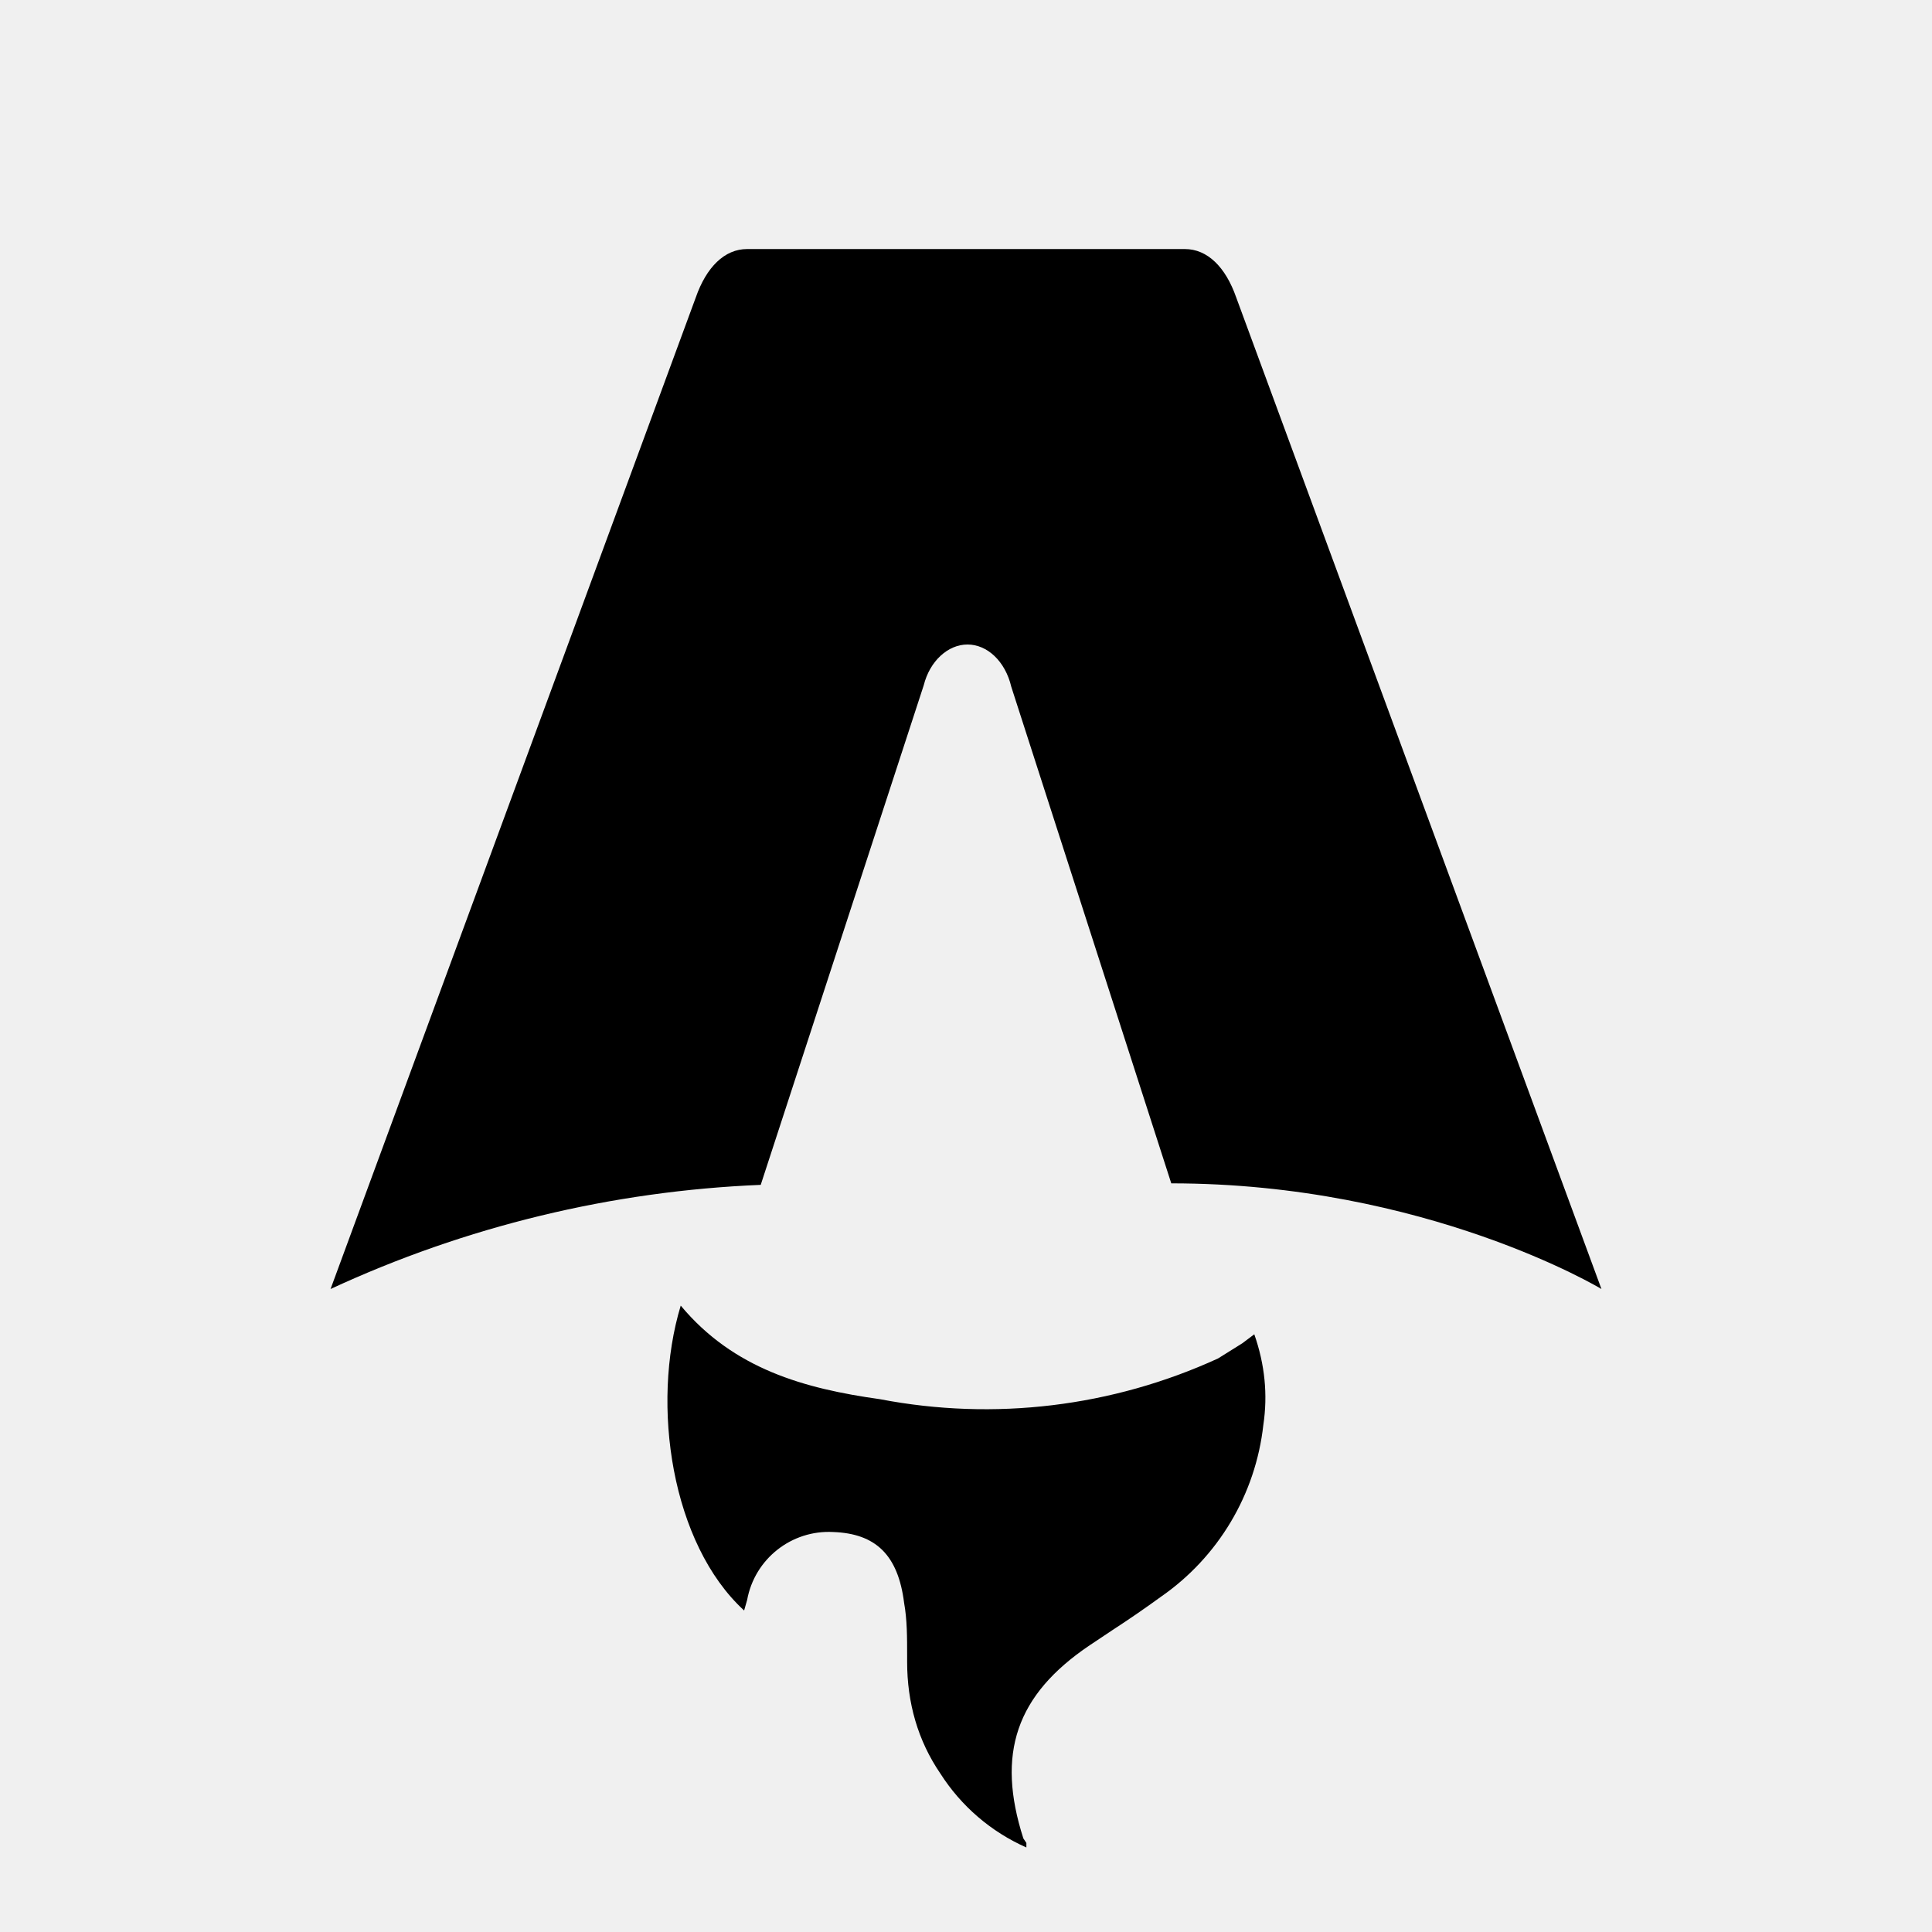
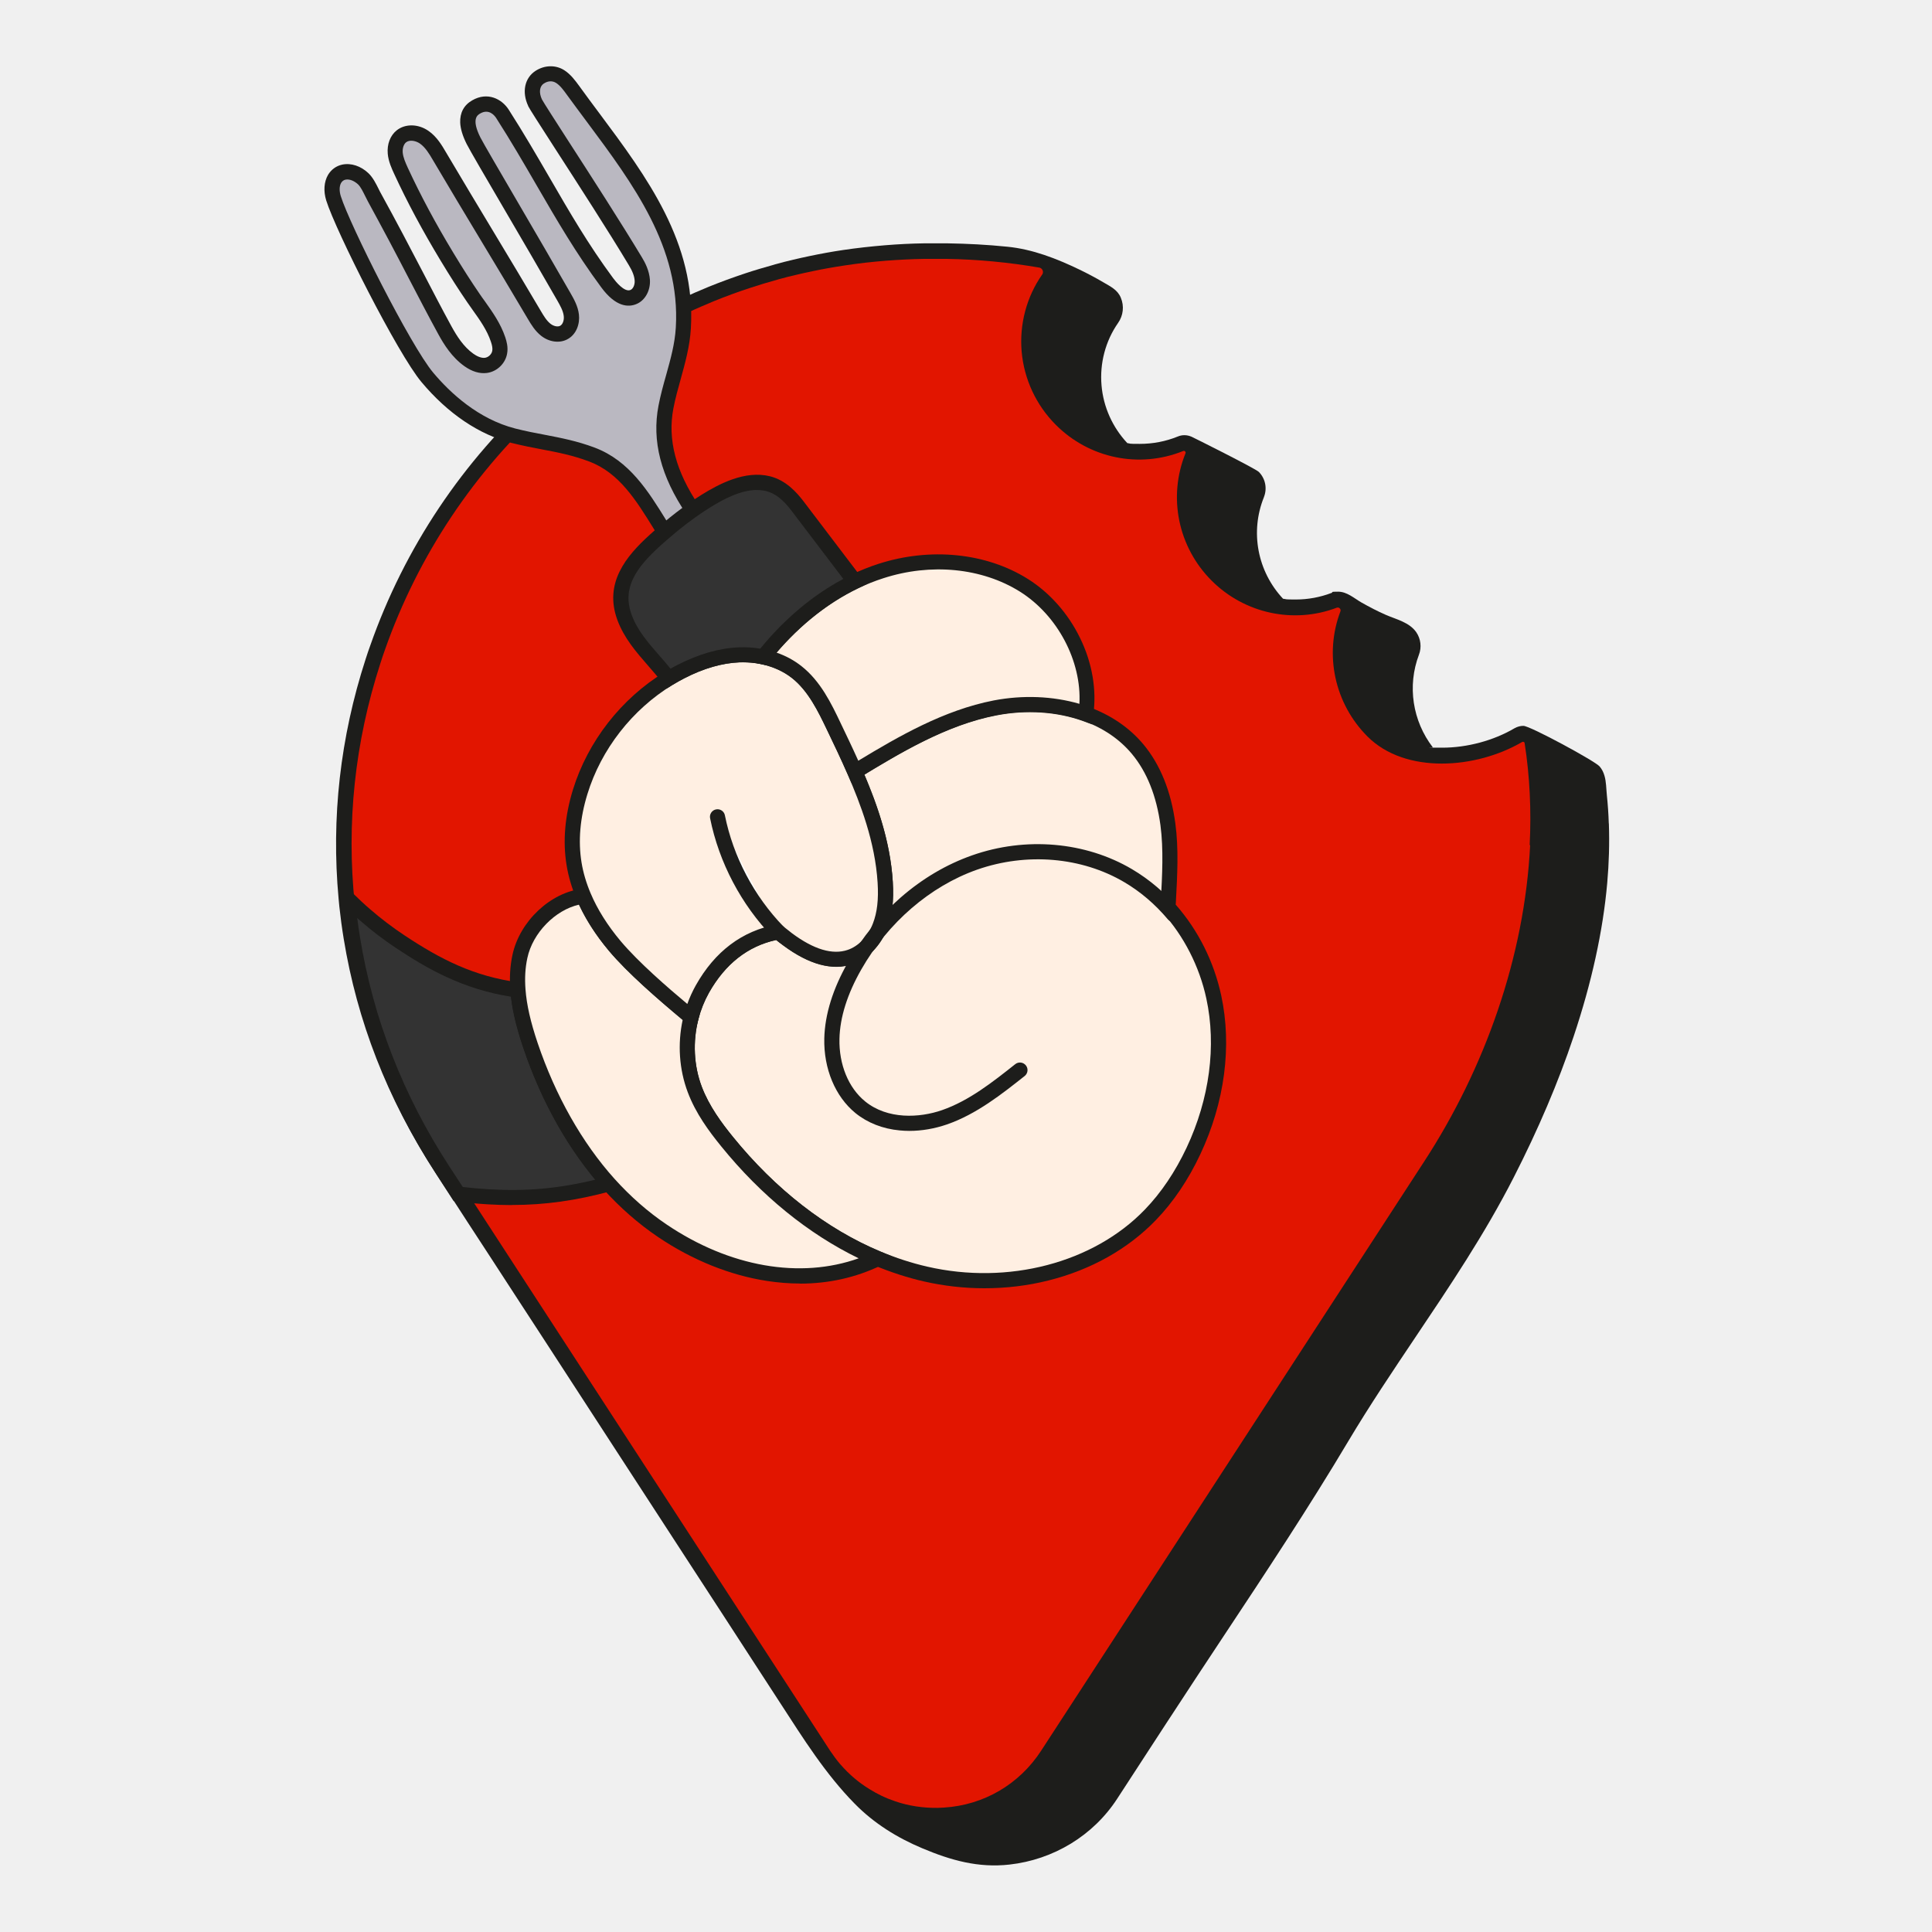
- <svg xmlns="http://www.w3.org/2000/svg" fill="none" viewBox="0 0 128 128">
-   <path d="M50.4 78.5a75.1 75.1 0 0 0-28.5 6.9l24.2-65.7c.7-2 1.9-3.2 3.4-3.2h29c1.5 0 2.7 1.2 3.4 3.2l24.2 65.7s-11.6-7-28.5-7L67 45.5c-.4-1.7-1.6-2.8-2.9-2.8-1.3 0-2.5 1.1-2.9 2.7L50.4 78.5Zm-1.1 28.2Zm-4.2-20.2c-2 6.6-.6 15.8 4.2 20.2a17.5 17.5 0 0 1 .2-.7 5.5 5.5 0 0 1 5.7-4.5c2.8.1 4.3 1.5 4.7 4.7.2 1.1.2 2.3.2 3.5v.4c0 2.7.7 5.2 2.2 7.4a13 13 0 0 0 5.7 4.9v-.3l-.2-.3c-1.8-5.6-.5-9.5 4.4-12.8l1.5-1a73 73 0 0 0 3.2-2.2 16 16 0 0 0 6.8-11.4c.3-2 .1-4-.6-6l-.8.6-1.6 1a37 37 0 0 1-22.4 2.7c-5-.7-9.7-2-13.2-6.2Z" />
-   <style>
-         path { fill: #000; }
-         @media (prefers-color-scheme: dark) {
-             path { fill: #FFF; }
-         }
+ <svg xmlns="http://www.w3.org/2000/svg" version="1.1" width="2000" height="2000">
+   <svg id="SvgjsSvg1010" version="1.1" viewBox="0 0 2000 2000">
+     <defs>
+       <style>
+       .st0 {
+         fill: #fff;
+       }
+ 
+       .st1 {
+         fill: #e21500;
+       }
+ 
+       .st2 {
+         fill: #333;
+       }
+ 
+       .st3 {
+         fill: #bab8c1;
+       }
+ 
+       .st4 {
+         fill: #1d1d1b;
+       }
+ 
+       .st5 {
+         fill: #ffefe2;
+       }
    </style>
+     </defs>
+     <path class="st4" d="M1665.4,852.3c-.3-9.8-1-19.6-2-29.3-.7-6.9-.6-13.8-2.5-20.1-1-3.4-2.5-6.6-5-9.5-4.5-5.4-71.9-42-78.9-42-3.1,0-6.1.8-8.8,2.3-.1,0-.3.2-.4.2h0s0,0,0,0c-21.8,12.8-49.1,20.1-74.9,20.1s-6.5-.1-9.7-.4c-20.9-27.2-26.6-63.5-14.3-95.9,2.9-7.6,1.9-16.3-2.7-23.1-7.1-10.4-20.8-13.4-31.6-18.1-8.7-3.8-17.1-8.2-25.4-12.9-7.4-4.3-14.9-11.1-23.9-11.1s-4.7.4-6.9,1.3c-11.9,4.5-24.3,6.8-37,6.8s-8.8-.3-13.2-.8c-26.5-28.3-34.3-69.2-19.8-105.1h0c0,0,0-.1,0-.1,3.6-9,1.5-19.3-5.3-26.1-3.5-3.5-69.1-36.3-69.6-36.4-2.3-1-4.8-1.6-7.4-1.6s-4.7.5-6.9,1.4c-12.6,5.1-25.8,7.6-39.3,7.6s-8.6-.3-12.9-.8c-15.3-16.3-24.8-37.4-26.7-59.7-2-23,4.1-46.1,17.2-64.8,5.3-7.6,6.4-17.3,2.8-25.9h0s0,0,0,0c-3.3-8.3-10.9-11.8-18.2-16.1-8-4.7-16.3-9.1-24.6-13.1-23.7-11.4-48.4-21.1-74.7-23.7-20.6-2.1-41.5-3.2-62.2-3.5-3.6,0-7.6,0-11.9,0s-8.3,0-11.9,0c-13.6.2-27.3.9-40.7,2-14.5,1.2-29.1,2.8-43.2,4.9-11.7,1.7-23.5,3.9-35,6.3-5.6,1.2-11.2,2.4-16.6,3.7-6.3,1.5-12.8,3.1-19.1,4.9l-.9.3h0s0,0,0,0c-10.1,2.8-20.3,5.8-30.2,9.1-12.6,4.2-25.2,8.8-37.5,13.8-9.5,3.9-18.9,8-28,12.2-11,5.2-21.9,10.6-32.3,16.3-41.1,22.2-79.7,49.4-114.9,80.7-79.1,70.5-139.7,161.1-175.1,262.1-.8,2.2-1.6,4.5-2.3,6.5-.8,2.5-1.7,5-2.5,7.6-26.3,81-35.7,164.4-28,247.9.3,2.8.5,5.6.8,8.4,1.2,11.1,2.7,22.3,4.5,33.2,13.8,84.9,45.2,165.5,93.5,239.8l16,24.6c1.6,2.5,3.3,5,4.9,7.6,4.6,7.1,9.2,14.2,13.8,21.3,7.1,10.9,14.2,21.9,21.4,32.8,9.2,14.1,18.3,28.2,27.5,42.3,10.8,16.5,21.5,33.1,32.3,49.6,11.9,18.3,23.8,36.6,35.6,54.8,12.5,19.3,25.1,38.6,37.6,57.9,12.8,19.6,25.5,39.2,38.3,58.9,12.5,19.2,25,38.5,37.5,57.7,11.8,18.1,23.6,36.3,35.4,54.4,10.6,16.3,21.2,32.7,31.8,49,9,13.8,18,27.6,26.9,41.4,23.3,35.9,46.2,72.5,76.4,103.2,20.1,20.5,44,35.3,70.2,46.3,29.5,12.4,57.7,20.4,90.1,16.8,45.5-5.1,86.7-29.9,111.6-68.3l37.8-58.1,14.4-22.1,3.1-4.7c18.1-27.8,36.7-56,54.8-83.3,43.4-65.5,88.2-133.2,129-201.7,21.8-36.6,46-72.6,69.4-107.5,35.3-52.6,71.9-106.9,101.8-165.5,25.4-49.7,46.3-98.7,62-145.7,18.7-55.8,30.5-109.4,34.9-159.3,1.8-20.4,2.4-40.8,1.7-61.3Z" />
+     <path class="st4" d="M1566.7,826.6s0,0-.1,0c0,0,0,0,.1,0Z" />
+     <path class="st1" d="M1584,874.8c-5.7,115.9-47.2,231.6-109.5,327.3,0,0-358.9,552.1-358.9,552.1l-37.8,58.1c-22.6,34.8-59.3,56.3-100.6,58.9-2.2.1-4.4.2-6.5.3-15.1.2-29.8-2-43.7-6.7-.5-.2-1.1-.4-1.6-.6-1.6-.6-3.2-1.2-4.9-1.8-.5-.2-1.1-.4-1.6-.6-1.1-.4-2.1-.9-3.2-1.4-2.1-.9-4.2-1.9-6.2-3-1-.5-2-1.1-3.1-1.6-2-1.1-4-2.3-6-3.5-1.5-.9-2.9-1.9-4.4-2.8-1.4-1-2.9-2-4.3-3-.9-.7-1.9-1.4-2.8-2.1-.5-.4-.9-.7-1.4-1.1-.9-.7-1.8-1.5-2.7-2.2-.4-.4-.9-.8-1.3-1.1-1.8-1.5-3.5-3.1-5.2-4.8-.4-.4-.8-.8-1.3-1.2-2.5-2.5-4.9-5.1-7.3-7.8-3.7-4.4-7.2-9.1-10.4-13.9l-396.7-610.2c-47-72.3-77.6-150.9-91-233.5-1.7-10.6-3.2-21.5-4.3-32.2-8.9-84,0-168,26.4-249.5.8-2.5,1.6-4.9,2.4-7.4.7-2.1,1.4-4.2,2.2-6.3,34.5-98.4,93.5-186.6,170.5-255.3,34.2-30.5,71.8-56.9,111.8-78.5,10.2-5.5,20.8-10.8,31.4-15.8,8.9-4.2,18.1-8.1,27.2-11.9,11.9-4.8,24.2-9.4,36.5-13.4,9.7-3.2,19.5-6.2,29.4-8.9l1-.3c6.1-1.7,12.3-3.3,18.6-4.7,5.4-1.3,10.8-2.5,16.2-3.6,11.2-2.4,22.7-4.4,34.1-6.1,13.8-2.1,28-3.7,42.1-4.8,13-1,26.3-1.7,39.6-1.9,3.7,0,7.6,0,11.6,0s7.9,0,11.6,0c32.3.5,64.6,3.6,95.9,9,2.3.4,3.2,2.1,3.5,2.8.3.7.9,2.6-.5,4.5-16.1,23-23.6,51.3-21.2,79.6,2.5,28.6,15,55.5,35.4,75.9,34.7,34.8,86.5,45.4,131.8,27.1.8-.3,1.4-.2,2,.4.6.6.7,1.2.4,2-18.3,45.3-7.7,97,27.1,131.8,34,34,84.8,45,129.5,28,1.5-.6,2.6.2,3.1.7.5.5,1.3,1.6.7,3.1-17,44.7-6,95.5,28,129.5,39.3,39.3,112.5,33.6,160.1,5.7,0,0,0,0,.1,0,1-.6,2.4,0,2.5,1.2,0,0,0,0,0,0,5.4,34.8,7,70.2,5.2,105.6Z" />
+     <g>
+       <path class="st5" d="M1235.6,1191.4c-11.4,24.2-26.1,47-44.8,66.3-58.2,60.3-151,80-232.7,61.1-17-3.9-33.5-9.3-49.5-16-60.9-25.5-114.1-69.5-155.9-121.1-13.4-16.5-26-34.1-33.5-54-9-23.7-10.1-50.3-3.8-74.8,2.6-10.1,6.5-19.9,11.7-29,17.6-31.2,43.1-52.7,78.4-59.2h0c3.2,2.7,6.5,5.2,9.9,7.7,18.8,13.9,42.7,25.8,64.8,18.3,14.5-4.9,25.4-17.7,30.9-32,5.5-14.3,6.2-30,5.3-45.3-2.5-39.8-15.5-77.7-31.5-114.5,45.7-27.7,92.7-55.9,145.2-66,31-6,64.6-4.4,94.1,6.3,20.7,7.5,39.3,19.5,53.5,36.5,18.2,21.8,27.6,49.7,31.4,77.9,3.8,28.1,1.7,57.7.1,86,23.6,25.9,40,58.5,47.4,92.8,11.5,53.3,2.2,109.9-21,159.3Z" />
+       <path class="st4" d="M1019,1333.6c-21,0-42.1-2.4-62.7-7.1-17-3.9-34.1-9.5-50.8-16.4-58.2-24.3-113.2-67-159-123.4-12.5-15.4-26.4-34-34.7-56.2-9.4-24.9-10.8-53.2-4-79.5,2.8-10.9,7-21.3,12.4-30.9,19.8-35.2,48-56.4,83.8-63l1-.2,3.5.3,1.9,1.6c3.1,2.5,6.3,5,9.5,7.5,22.5,16.7,41.9,22.5,57.6,17.1,11.2-3.8,21-14.1,26.1-27.5,4.3-11.2,5.9-24.6,4.8-42-2.6-42.4-17.9-82-30.9-111.9l-2.7-6.3,5.9-3.6c43.6-26.5,93-56.5,147.8-67,33.7-6.5,68.6-4.1,98.2,6.6,23.2,8.4,42.4,21.5,56.9,38.8,17.5,21,28.6,48.5,33.1,81.8,3.6,26.6,2,54.2.6,80.8,0,1.1-.1,2.3-.2,3.4,23.2,26.4,39.5,58.8,47.1,94,11.3,52.4,3.6,110.7-21.6,164.3h0c-12.5,26.6-28,49.6-46.2,68.4-28.9,29.9-67.4,51.5-111.3,62.4-21.5,5.4-43.8,8-66.1,8ZM803.4,973.1c-29.3,6.4-52.7,24.8-69.5,54.6-4.7,8.4-8.4,17.6-10.9,27.2-6,23.3-4.8,48.2,3.5,70.1,7.6,20,20.5,37.4,32.2,51.8,44.1,54.4,97,95.5,152.9,118.8,15.8,6.6,32.1,11.9,48.2,15.6,83.7,19.3,172.1-3.8,225.3-59,17-17.6,31.5-39.2,43.3-64.2,23.7-50.5,31-105.3,20.4-154.3-7.1-33.1-23.3-64.8-45.5-89.2l-2.2-2.4.2-3.3c.1-2.2.2-4.4.4-6.7,1.4-25.9,2.9-52.7-.4-77.8-4.1-30.3-14-55.2-29.6-73.9-12.7-15.2-29.6-26.7-50.2-34.2-27-9.8-58.9-11.9-89.9-5.9-49.6,9.6-95.8,36.6-136.8,61.5,12.8,30.2,26.9,69,29.4,110.9,1.2,19.8-.6,35.2-5.8,48.6-6.8,17.6-20.2,31.3-35.7,36.6-20.9,7.1-45.1.6-72-19.4-2.5-1.8-4.9-3.7-7.3-5.6Z" />
+     </g>
+     <path class="st0" d="M715.5,1052.9s0,0,0,0" />
+     <g>
+       <path class="st3" d="M687.9,550.6c-20.8-33.2-39-66.4-75.1-80-28.4-10.8-52-12.1-81.5-19.6-35.4-9-65.7-32.5-89.1-60.4-23.5-27.9-87.5-154.3-97.1-185.3-4.1-13.1.3-25,10.7-27.2,7.2-1.5,14.8,1.8,20.1,6.9,5.1,4.9,8.4,13.5,11.7,19.5,7.6,13.7,15,27.5,22.3,41.3,16.9,31.9,33.2,64.2,50.4,95.9s13.9,23,24.9,30.8c5.2,3.6,11.3,6.5,17.6,5.7,7.1-.9,13.2-6.8,14.4-13.8.7-4.4-.3-8.9-1.7-13.1-5.4-16.1-16-29.1-25.5-42.9-9.6-14-18.7-28.4-27.5-42.9-17.3-28.7-33.4-58.3-47.5-88.7-2.7-5.9-5.4-11.9-6-18.3-.6-6.4,1.3-13.5,6.4-17.5,6.6-5.3,16.7-3.9,23.6,1,6.9,4.8,11.4,12.3,15.7,19.6,33.7,56.9,64.5,107.4,98.2,164.3,3.3,5.6,6.8,11.4,11.9,15.4,5.2,4,12.5,5.9,18.3,2.9,6.2-3.2,8.9-11,8.1-17.9-.8-6.9-4.3-13.2-7.8-19.3-32.5-57-87.6-149.7-93.4-161.4-5.9-11.7-10.7-27.2,2.6-35s23.5,1.2,27.3,7.1c39.7,61.8,65.3,116.6,108.4,174.8,6.6,9,16.8,19.1,27.2,14.9,6.5-2.6,9.7-10.4,9.3-17.4-.5-7-3.6-13.6-7.2-19.7-34.9-58.1-99.9-156.2-103.8-164-5.1-11.1-2.8-21.5,4.7-26.4s15.6-4.3,21.2-.7c5.6,3.6,9.6,9,13.5,14.4,53.7,74.4,119.9,148,114.2,245.8-1.7,28.7-12.6,54-18,81.9-7.5,39.1,5.9,74.5,27.7,106.7" />
+       <path class="st4" d="M681.3,554.7c-1.6-2.5-3.1-5.1-4.7-7.6-18.3-29.6-35.7-57.6-66.5-69.3-17.2-6.5-32.7-9.5-49.1-12.6-10-1.9-20.3-3.9-31.5-6.7-33.6-8.6-65.8-30.3-93.2-63-24.6-29.3-88.7-156.3-98.6-188-3-9.7-2.3-19.3,1.9-26.5,3.3-5.5,8.5-9.3,14.7-10.6,9.1-1.9,19.2,1.4,27.1,8.9,4.7,4.5,7.8,10.8,10.6,16.4.9,1.8,1.7,3.5,2.6,5,7.3,13.2,14.2,26.1,22.4,41.5,6.8,12.9,13.7,26,20.3,38.7,9.8,18.8,19.8,38.2,30.1,57,5.4,9.8,12.3,20.9,22.5,28.2,3.2,2.3,7.9,4.8,12.1,4.3,3.6-.5,7-3.7,7.6-7.3.4-2.3,0-5.2-1.4-9.3-4-12-11.3-22.3-19.1-33.2-1.8-2.5-3.6-5.1-5.4-7.7-8.7-12.7-17.5-26.4-27.7-43.3-18.7-31-34.4-60.2-47.9-89.5-2.5-5.4-6-12.9-6.7-20.9-.9-9.9,2.6-19,9.3-24.3,8.8-7,22.4-6.8,33,.7,8.5,5.9,13.8,14.9,18,22.1,16.8,28.4,33.2,55.7,49.1,82.1,15.9,26.4,32.3,53.7,49.1,82.2,2.9,4.9,5.9,10,10,13.2,3.2,2.5,7.4,3.4,9.9,2.1,2.7-1.4,4.3-5.7,3.8-10.1-.6-5.5-3.8-11-6.8-16.3-15.6-27.3-36.2-62.6-54.4-93.7-20.2-34.5-36.1-61.8-39.3-68.1-4.2-8.4-6.4-15.7-6.7-22.1-.4-10.2,3.8-18.2,12.4-23.1,15.8-9.2,30.7-1.5,37.8,9.6,15.7,24.5,29.3,48,42.5,70.7,20.5,35.4,39.8,68.8,65.6,103.7,2.6,3.5,11.6,14.8,17.9,12.3,2.8-1.1,4.7-5.4,4.4-9.7-.3-4.6-2.2-9.7-6.1-16.1-20.9-34.9-52.6-83.9-75.7-119.7-18-27.9-26.7-41.5-28.4-44.8v-.2c-6.8-14.4-3.7-29,7.5-36.3,9.4-6.1,20.8-6.4,29.7-.8,6.9,4.4,11.7,11.1,15.6,16.4,6.8,9.4,13.9,19,20.8,28.2,49.2,66,100,134.3,94.8,222.6-1.1,18.6-5.9,35.8-10.5,52.5-2.8,9.9-5.6,20.1-7.6,30.4-6.2,32.3,2.4,65.3,26.5,100.8l-13,8.8c-26.5-39.1-36-75.9-28.9-112.5,2.1-10.9,5-21.4,7.9-31.6,4.6-16.6,9-32.2,10-49.2,4.9-82.6-44.2-148.6-91.7-212.4-6.9-9.3-14.1-18.9-21-28.4-3.4-4.7-6.9-9.6-11.3-12.4-1.4-.9-6.4-3.5-12.7.7-4.4,2.9-5.2,9.3-1.9,16.4,1.6,3.1,14.2,22.6,27.5,43.3,23.2,35.9,54.9,85.1,76,120.2,3.3,5.4,7.6,13.7,8.3,23.2.7,11.2-5.1,21.6-14.1,25.2-8.2,3.4-21.3,3.1-36.4-17.5-26.3-35.6-45.9-69.4-66.6-105.1-13.1-22.6-26.6-45.9-42.1-70.1-1.6-2.4-7.4-10-16.7-4.5-2.5,1.5-9.3,5.4.4,24.7,3,5.9,19.6,34.3,38.8,67.2,18.2,31.2,38.8,66.5,54.4,93.8,3.5,6.1,7.8,13.6,8.8,22.3,1.1,9.2-2.3,20.7-12.3,25.8-8,4.1-18.5,2.7-26.7-3.7-6.4-5-10.4-11.7-13.9-17.6-16.8-28.5-33.2-55.7-49.1-82.1-15.9-26.4-32.3-53.7-49.1-82.2-3.8-6.5-7.8-13.2-13.5-17.2-4.2-2.9-10.6-4.2-14.3-1.3-2.5,2-3.9,6.2-3.5,10.7.5,5,2.6,9.9,5.3,15.8,13.3,28.7,28.7,57.5,47.1,87.9,10,16.6,18.7,30.1,27.2,42.5,1.7,2.5,3.5,5.1,5.3,7.5,8.1,11.4,16.4,23.1,21.2,37.3,1.5,4.5,3.1,10.4,2,16.8-1.7,10.5-10.6,19-21.1,20.3-7.4.9-15.2-1.4-23.1-7-13-9.2-21.4-22.7-27.2-33.4-10.4-19-20.5-38.5-30.3-57.3-6.6-12.7-13.4-25.8-20.2-38.6-8.2-15.3-15-28.1-22.2-41.2-1-1.8-2-3.8-2.9-5.7-2.2-4.4-4.6-9.4-7.3-12-3.2-3-8.3-5.9-13.1-4.9-1.9.4-3.3,1.5-4.4,3.2-2,3.3-2.1,8.6-.4,13.9,9.2,29.4,72.2,154.7,95.6,182.6,17.6,21,46.7,48.1,85,57.9,10.7,2.7,20.8,4.7,30.6,6.5,17.1,3.3,33.3,6.4,51.7,13.3,35.9,13.6,55.4,45.1,74.3,75.7,1.5,2.5,3.1,5,4.7,7.5l-13.3,8.3Z" />
+     </g>
+     <g>
+       <path class="st2" d="M630.4,1225.6c-42.4,11.4-79.4,16-125.2,13.3-3.3-.2-6.6-.4-9.9-.7-7-.6-14-1.3-21-2.2l-16-24.6c-48.3-74.2-79.7-154.9-93.5-239.8-1.8-10.9-3.3-22-4.5-33.2-.3-2.8-.6-5.6-.8-8.4,5.9,5.9,12,11.6,18.4,17.1,11.5,10,23.6,19.2,36.3,27.7,39.5,26.2,75,43.8,121.9,50,1.4,19.3,6.7,38.6,12.9,57.1,17.7,52.4,44.5,102.7,81.3,143.6Z" />
+       <path class="st4" d="M529.8,1247.5c-8.2,0-16.5-.3-25.1-.8-3.3-.2-6.7-.4-10.1-.7-7.2-.6-14.4-1.3-21.4-2.2l-3.6-.5-17.9-27.6c-48.8-75.1-80.7-156.8-94.6-242.8-1.8-10.9-3.3-22.2-4.5-33.6-.3-2.8-.6-5.7-.8-8.5l-2-21.5,15.3,15.2c5.8,5.7,11.8,11.4,18,16.7,11.3,9.8,23.3,18.9,35.5,27,37.4,24.8,71.9,42.6,118.6,48.8l6.3.8.5,6.4c1.2,15.9,5.2,33.4,12.5,55.2,18.5,54.7,46,103.4,79.7,140.9l8.5,9.5-12.3,3.3c-36.4,9.8-68.3,14.3-102.6,14.3ZM478.9,1228.7c5.6.7,11.3,1.3,17.1,1.7,3.2.3,6.5.5,9.7.7,39.2,2.3,72-.6,110.6-9.9-31.3-37.6-57-84.5-74.6-136.7-6.8-20.3-10.9-37.2-12.7-52.7-49.5-7.8-86.5-28.7-119-50.4-12.8-8.5-25.3-18-37.1-28.3-1-.9-2.1-1.8-3.1-2.7.9,6.8,1.8,13.5,2.9,20,13.6,83.8,44.6,163.5,92.3,236.8l14,21.5Z" />
+     </g>
+     <g>
+       <path class="st5" d="M908.6,1302.8c-72.1,34.7-156.6,16-222.9-28.7-20.5-13.8-38.9-30.2-55.3-48.4-36.8-40.9-63.7-91.2-81.3-143.6-6.2-18.5-11.4-37.8-12.9-57.1-.9-11.7-.4-23.3,2-34.8,6.5-30.5,34.8-58.9,65.9-62.3,7.9,18.6,19.2,35.9,32.2,51.4,20.6,24.5,54.5,53.3,79.1,73.8-6.3,24.5-5.2,51.1,3.8,74.8,7.5,19.9,20.1,37.5,33.5,54,41.9,51.6,95,95.6,155.9,121.1Z" />
+       <path class="st4" d="M828.2,1328.7c-11.2,0-22.7-.9-34.4-2.7-38.3-5.9-77.2-21.6-112.5-45.4-20.3-13.7-39.4-30.4-56.8-49.7-35.1-39-63.8-89.6-82.9-146.4-7.8-23-12-41.8-13.3-59-1-13-.3-25.5,2.2-37,7.4-34.7,39.3-64.8,72.7-68.5l5.8-.6,2.3,5.4c7,16.6,17.5,33.3,31,49.4,21.5,25.7,59.8,57.5,78.1,72.8l3.8,3.2-1.2,4.8c-6,23.3-4.8,48.2,3.5,70.1,7.6,20,20.5,37.4,32.2,51.8,44.1,54.4,97,95.5,152.9,118.8l16.1,6.7-15.7,7.6c-26,12.5-54.1,18.8-83.8,18.8ZM599.4,936.5c-24.6,5.5-48,29.2-53.5,55.3-2.2,10.2-2.8,20.8-1.9,32.5,1.2,15.9,5.2,33.5,12.5,55.2,18.5,54.8,46.1,103.5,79.7,140.9,16.5,18.3,34.6,34.2,53.9,47.2,65.3,44.1,138.3,56.6,198.8,35-52-25.2-101-64.9-142.3-115.9-12.5-15.4-26.4-34-34.7-56.2-8.8-23.4-10.6-49.7-5.2-74.7-27.5-23-57.5-49.1-76.4-71.6-13-15.5-23.4-31.5-30.9-47.7Z" />
+     </g>
+     <g>
+       <path class="st5" d="M911.1,958.6c-5.5,14.3-16.4,27.1-30.9,32-22.1,7.5-46.1-4.3-64.8-18.3-3.4-2.5-6.6-5.1-9.9-7.7h0c-35.3,6.5-60.8,27.9-78.4,59.2-5.1,9.1-9,18.9-11.7,29-24.6-20.5-58.6-49.2-79.1-73.8-13-15.5-24.4-32.8-32.2-51.4-4.6-10.8-8-22-9.9-33.7-4-24.8-1-50.4,6.3-74.4,14.9-48.5,48.3-91,91.5-117.4,4.2-2.6,8.5-5,12.8-7.2,18.8-9.7,39.3-16.5,60.5-17.3,8.3-.3,16.7.4,24.8,2.1,12.6,2.7,24.6,7.9,34.7,15.8,18,14.2,28.5,35.6,38.4,56.3,7.4,15.4,14.8,31,21.7,46.8,16,36.8,29,74.7,31.5,114.5.9,15.3.2,31-5.3,45.3Z" />
+       <path class="st4" d="M719.9,1066.8l-9.5-7.9c-28.5-23.7-60.3-51.2-80.1-74.7-14.5-17.3-25.8-35.3-33.4-53.3-5-11.7-8.5-23.7-10.4-35.4-4-24.5-1.8-50.7,6.6-78,15.4-50,50-94.4,95-121.8,4.4-2.7,8.9-5.2,13.3-7.5,21.9-11.3,43.4-17.4,63.7-18.2,9.1-.3,18.1.4,26.7,2.3,14.4,3.1,27.2,8.9,37.9,17.3,19.8,15.6,30.9,38.7,40.6,59.1,6.5,13.6,14.6,30.5,21.8,47,13.5,31,29.4,72.4,32.1,117.2,1.2,19.8-.6,35.2-5.8,48.6-6.8,17.6-20.2,31.3-35.7,36.6-20.9,7.1-45.1.6-72-19.4-2.5-1.8-4.9-3.7-7.3-5.6-29.3,6.4-52.7,24.8-69.5,54.6-4.7,8.4-8.4,17.6-10.9,27.2l-3.1,12ZM769.3,685.6c-1.2,0-2.4,0-3.6,0-18,.7-37.3,6.2-57.2,16.5-4.1,2.1-8.2,4.4-12.3,6.9-41.8,25.5-73.9,66.7-88.1,113-7.7,24.9-9.7,48.7-6.1,70.8,1.7,10.5,4.9,21.3,9.4,31.9,7,16.6,17.5,33.3,31,49.4,18.5,22,49.1,48.5,69.1,65.2,2.4-6.7,5.4-13.2,8.8-19.3,19.8-35.2,48-56.4,83.8-63l1-.2,3.5.3,1.9,1.6c3.1,2.5,6.3,5,9.5,7.5,22.5,16.7,41.9,22.5,57.6,17.1,11.2-3.8,21-14.1,26.1-27.5h0c4.3-11.2,5.9-24.6,4.8-42-2.6-42.4-17.9-82-30.9-111.9-7.1-16.3-15.1-33-21.6-46.5-9-18.8-19.3-40.2-36.2-53.5-8.8-6.9-19.4-11.7-31.4-14.3-6.2-1.3-12.7-2-19.2-2Z" />
+     </g>
+     <g>
+       <path class="st5" d="M1124.2,739c-29.4-10.7-63.1-12.2-94.1-6.3-52.5,10.1-99.5,38.3-145.2,66-6.9-15.8-14.3-31.3-21.7-46.8-9.9-20.7-20.4-42.1-38.4-56.3-10.1-8-22.1-13.1-34.7-15.8,25.7-32.5,57.7-60.2,94.7-78,8.7-4.2,17.8-7.8,27.1-10.8,48.7-15.8,104.7-12.4,148.1,14.8,43.4,27.2,71.6,82.5,64.2,133.2Z" />
+       <path class="st4" d="M881.3,810.1l-3.6-8.2c-7.1-16.3-15.1-33-21.6-46.5-9-18.8-19.3-40.2-36.2-53.5-8.8-6.9-19.4-11.7-31.4-14.3l-12.4-2.6,7.8-9.9c27.9-35.3,61.6-63,97.5-80.2,9.2-4.4,18.6-8.2,28-11.2,53.6-17.3,111.4-11.5,154.6,15.6,22.5,14.1,41.7,35.7,54,61,12.7,25.8,17.5,54.2,13.7,80l-1.4,9.5-9-3.3c-27-9.8-58.9-11.9-89.9-5.9-52,10-100.2,39.2-142.6,65l-7.7,4.7ZM803.9,675.6c9.6,3.3,18.2,8,25.8,14,19.8,15.6,30.9,38.7,40.6,59.1,5.4,11.3,12,25,18.2,38.8,41.7-25.2,88.6-52.4,140.2-62.4,30.2-5.8,61.3-4.5,88.7,3.5,2.4-44-22.4-91.5-61.5-116.1-39.4-24.7-92.3-29.9-141.5-13.9-8.8,2.8-17.5,6.3-26.1,10.4-30.6,14.7-59.6,37.6-84.4,66.6Z" />
+     </g>
+     <g>
+       <path class="st2" d="M884.9,601.9c-37.1,17.8-69,45.5-94.7,78-8.1-1.7-16.5-2.4-24.8-2.1-21.1.8-41.7,7.7-60.5,17.3-4.4,2.2-8.6,4.6-12.8,7.2-15.8-20.9-36.3-38-45.6-63.2-12.4-33.7,7.8-58.3,31.5-79.8,16.3-14.8,33.6-28.7,52.3-40.4,18.3-11.4,42.6-23.8,64.8-18.3,13,3.2,22.5,12.6,30.4,23,20.5,27,39,51.4,59.5,78.3Z" />
+       <path class="st4" d="M690.1,712.7l-4.3-5.7c-4.6-6.1-9.9-12.1-14.9-17.9-12.2-14-24.8-28.4-31.8-47.3-14.1-38.3,9.1-66.1,33.6-88.3,18.7-17,36.2-30.4,53.4-41.2,18.1-11.3,45.1-25.6,70.8-19.3,16.7,4.1,27.8,16.7,34.8,25.8,20.5,27,39,51.4,59.5,78.3l5.8,7.7-8.7,4.2c-33.8,16.2-65.6,42.4-92,75.8l-3,3.8-4.8-1c-7.4-1.6-15-2.2-22.9-1.9-18,.7-37.3,6.2-57.2,16.5-4.1,2.1-8.2,4.4-12.3,6.9l-6.1,3.7ZM783.8,507.2c-17.5,0-36.1,10.2-49.3,18.5-16.4,10.2-33.1,23.2-51.2,39.5-25,22.7-39.6,43.5-29.4,71.3,5.9,16.1,17.1,28.9,28.9,42.4,3.8,4.3,7.6,8.7,11.3,13.3,2.4-1.4,4.9-2.7,7.3-3.9,21.9-11.3,43.4-17.4,63.7-18.2,7.4-.3,14.8.2,21.9,1.4,25-30.7,54.5-55.5,86-72.2-18.3-24-35.2-46.4-53.8-70.8-8.8-11.6-16.9-17.8-26-20.1-3.1-.8-6.2-1.1-9.4-1.1Z" />
+     </g>
+     <g>
+       <path class="st0" d="M742.7,845.6c9,44.6,31.1,86.5,62.8,119.1" />
+       <path class="st4" d="M805.5,972.5c-2,0-4.1-.8-5.6-2.4-32.6-33.6-55.6-77.3-64.8-123-.9-4.2,1.9-8.4,6.1-9.2,4.2-.9,8.4,1.9,9.2,6.1,8.6,42.8,30.2,83.7,60.7,115.2,3,3.1,2.9,8.1-.2,11.1-1.5,1.5-3.5,2.2-5.5,2.2Z" />
+     </g>
+     <path class="st4" d="M941.2,1170.7c-3.3,0-6.6-.2-9.8-.5-17.6-1.6-33.5-7.9-45.9-18-20.9-17.1-32.9-45.9-32.2-77.2.6-24.9,8.9-51.6,24.7-79.2,14.5-25.5,32.9-48,54.6-66.9,22.4-19.5,47.2-34.1,73.6-43.4,55.5-19.6,117.5-14.2,165.7,14.3,18.1,10.7,34.5,24.7,48.8,41.6,2.8,3.3,2.4,8.3-.9,11-3.3,2.8-8.3,2.4-11-.9-13.2-15.6-28.2-28.4-44.8-38.2-44.3-26.2-101.4-31-152.6-13-48.5,17.1-92.1,54.7-119.8,103.3-14.5,25.4-22.1,49.6-22.6,71.8-.6,26.5,9.3,50.7,26.5,64.7,23.3,19,56.4,17.2,79.7,9.1,28.1-9.8,52.3-29,75.8-47.6,3.4-2.7,8.3-2.1,11,1.3,2.7,3.4,2.1,8.3-1.3,11-23.4,18.5-49.8,39.5-80.4,50.1-12.8,4.4-26.1,6.7-39,6.7Z" />
+   </svg>
+   <style>@media (prefers-color-scheme: light) { :root { filter: none; } }
+ @media (prefers-color-scheme: dark) { :root { filter: none; } }
+ </style>
</svg>
